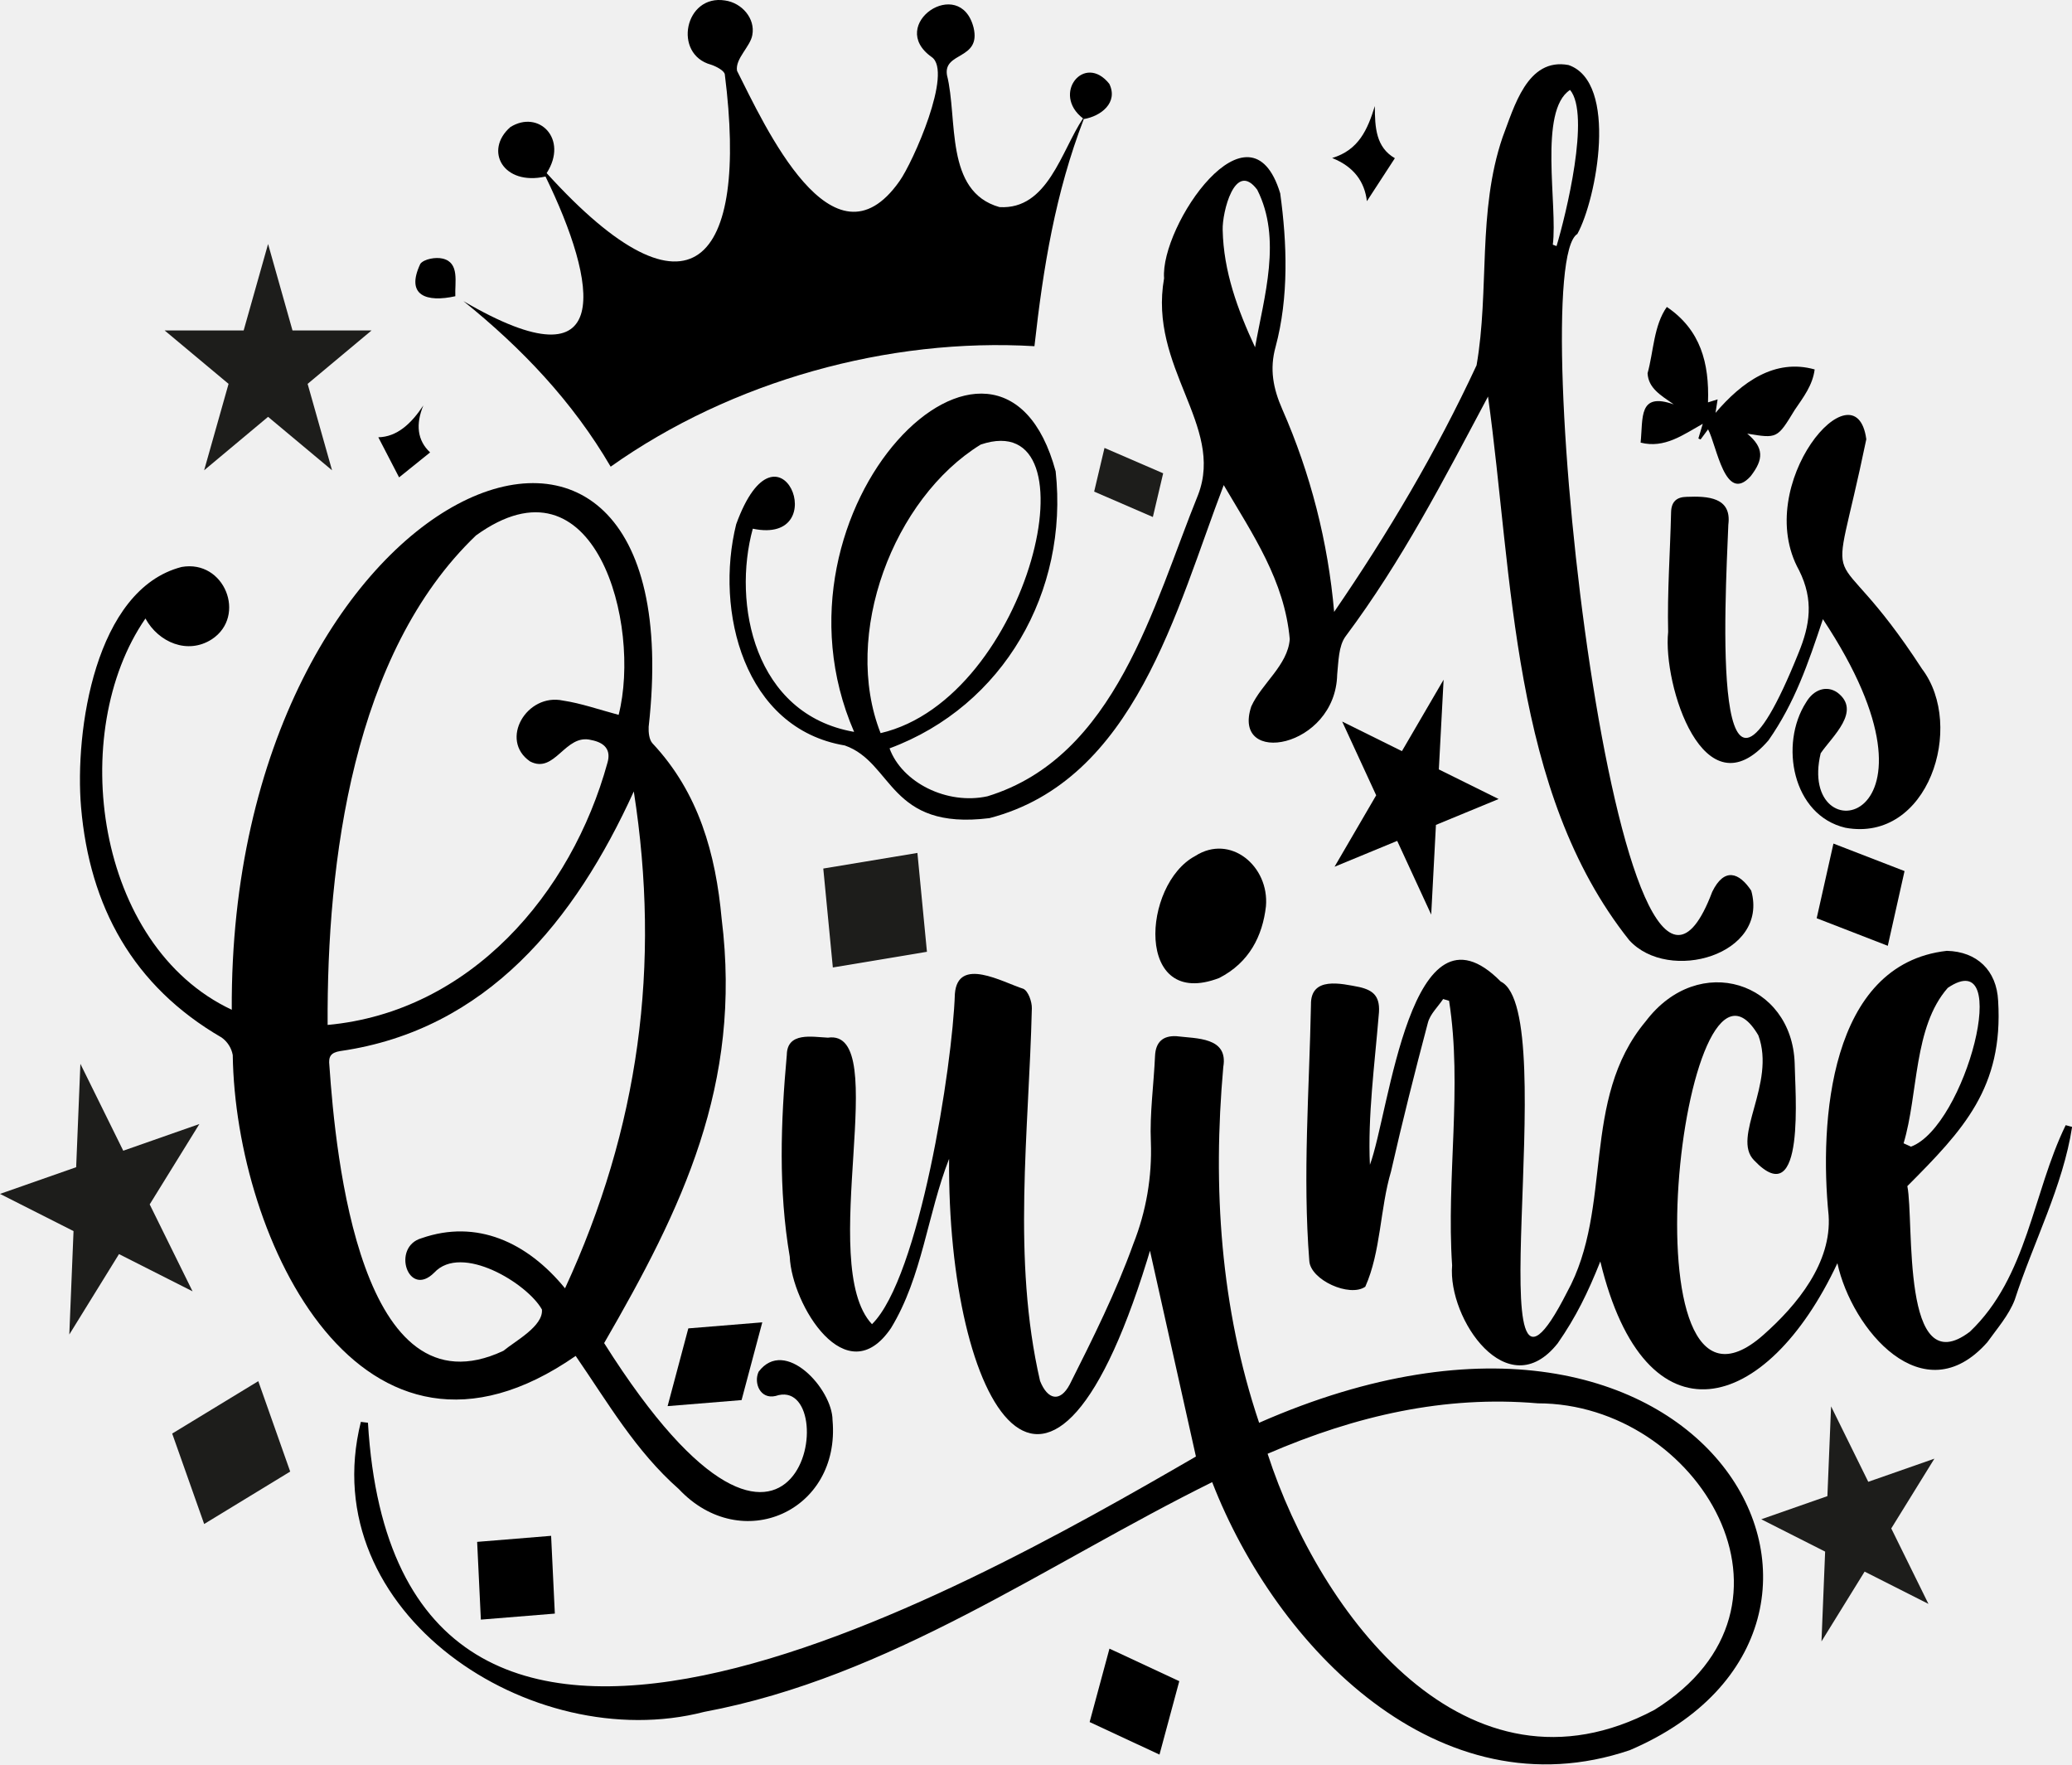
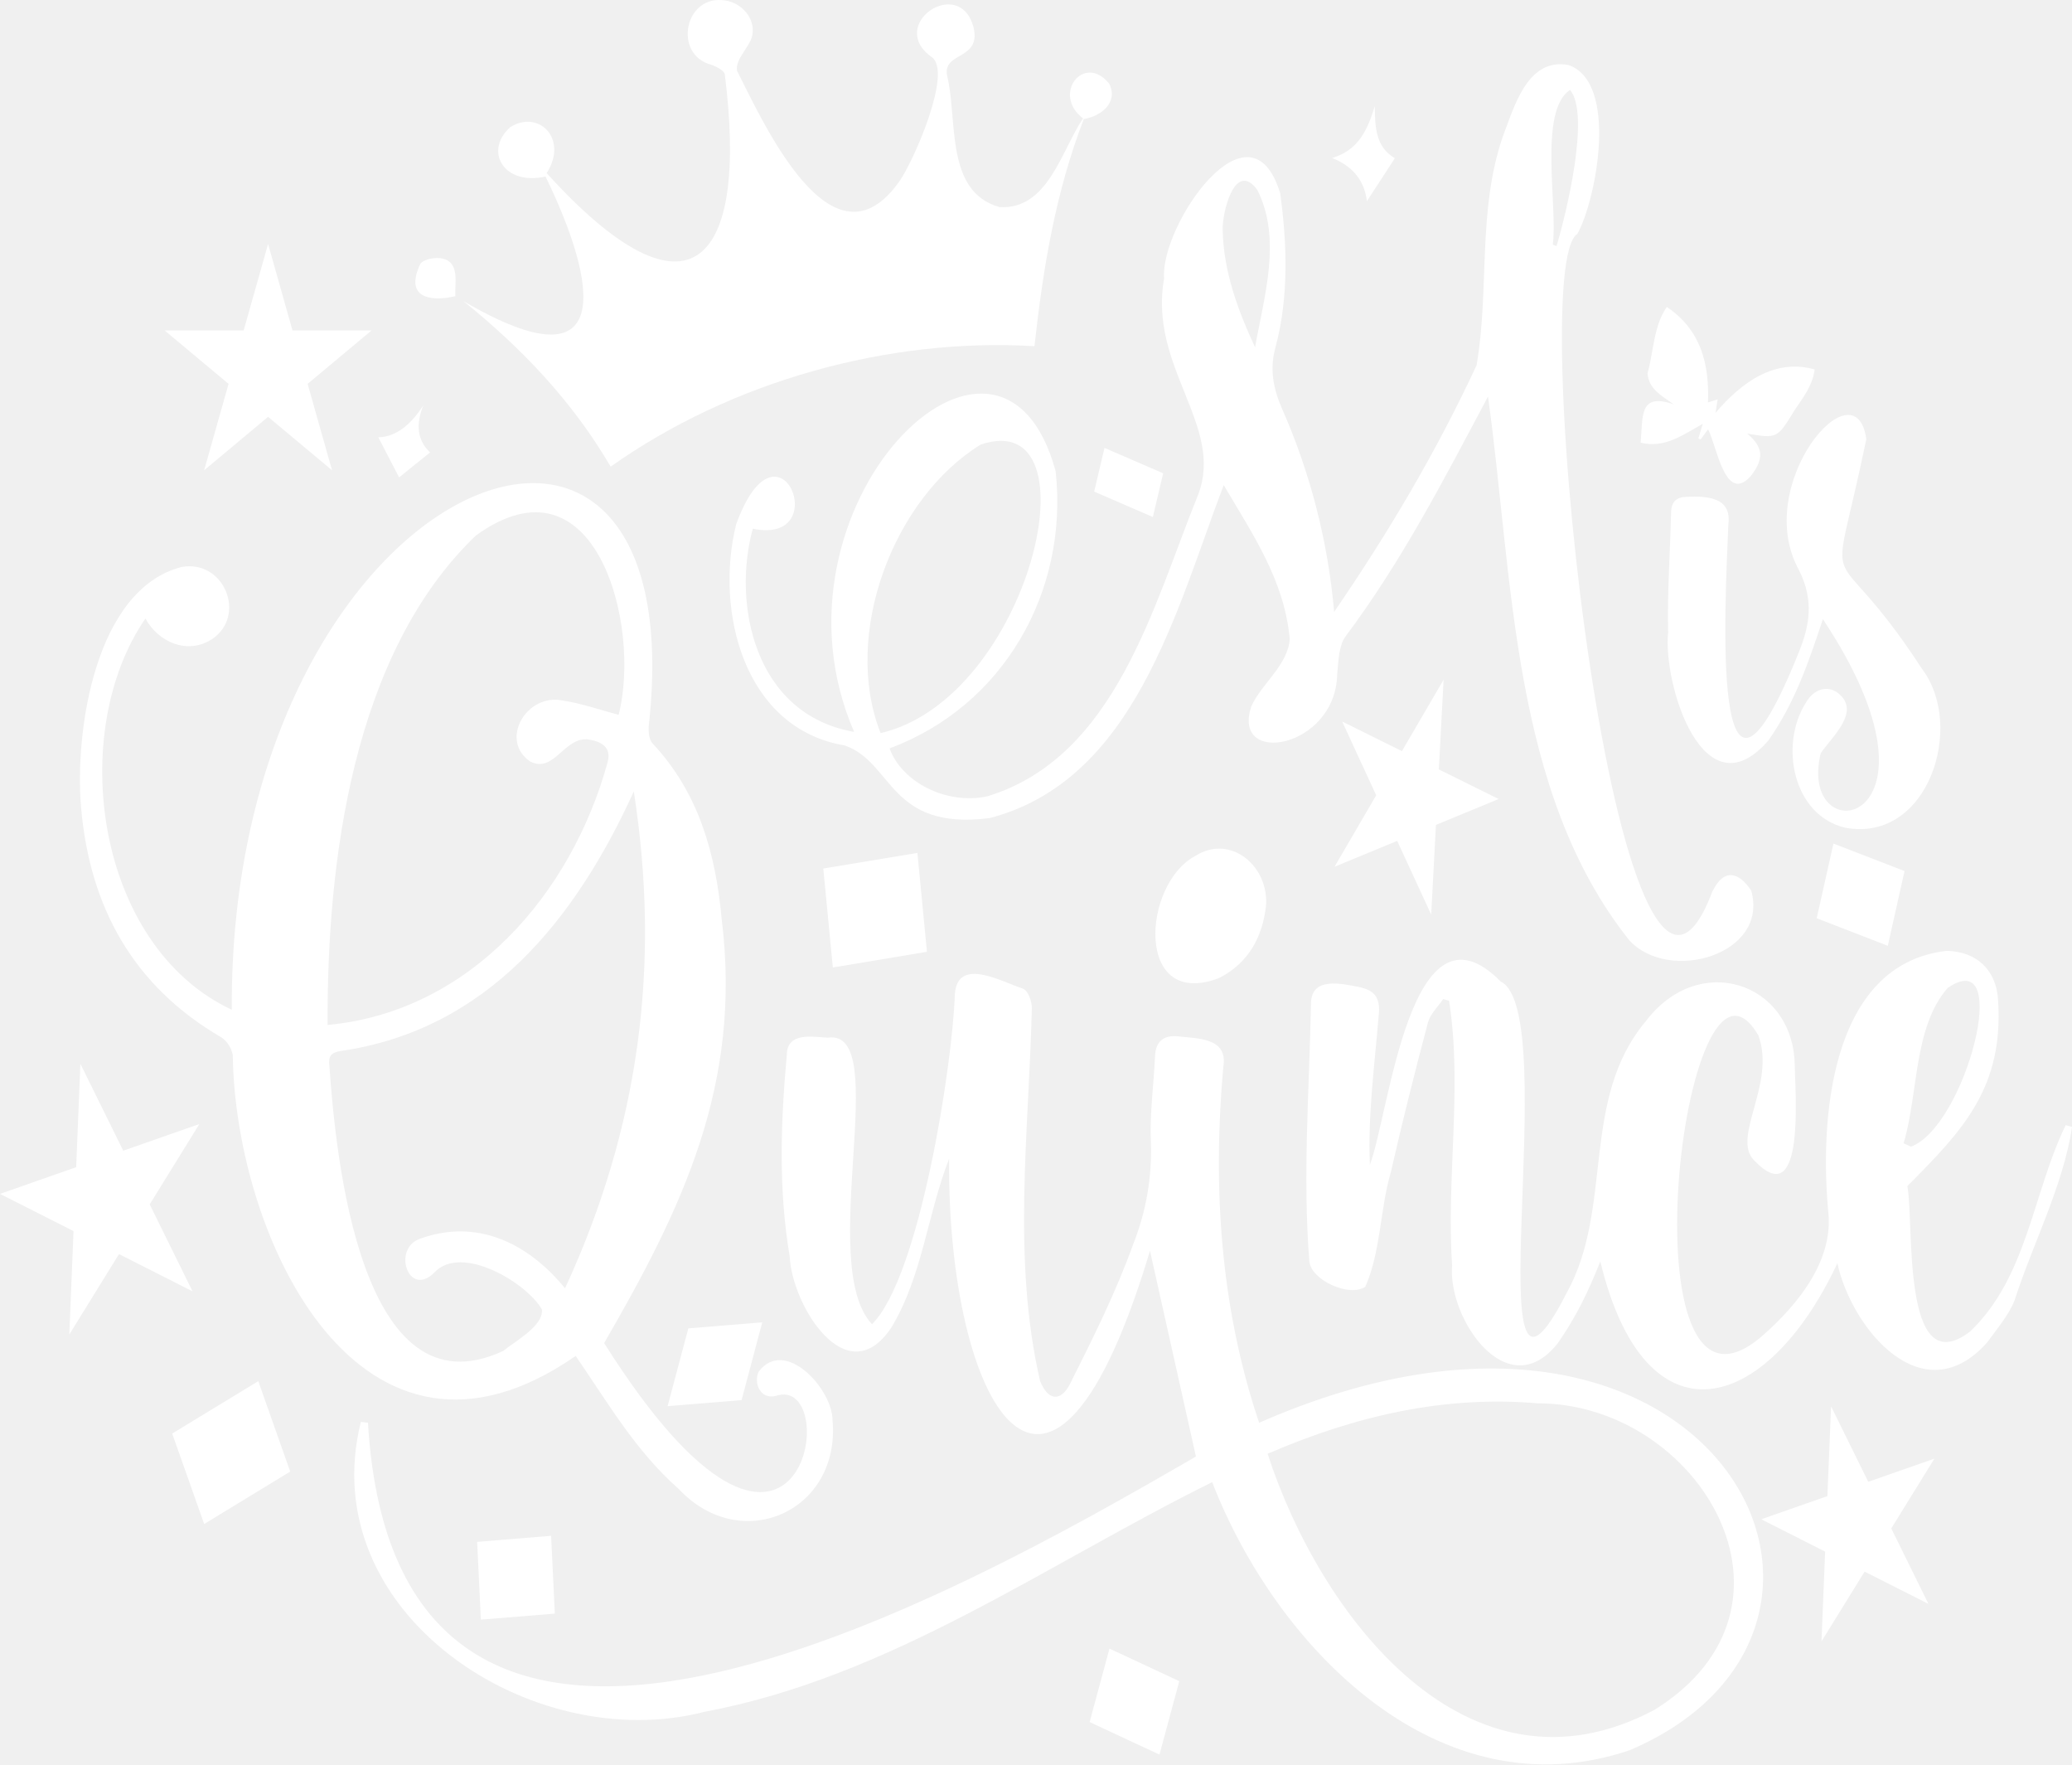
- <svg xmlns="http://www.w3.org/2000/svg" viewBox="0 0 613.46 522.24">
-   <polygon points="79.37 72.22 86.6 97.81 110.01 97.81 91.08 113.62 98.31 139.2 79.37 123.38 60.44 139.2 67.67 113.62 48.74 97.81 72.14 97.81 79.37 72.22" style="fill:#1d1d1b" />
+ <svg xmlns="http://www.w3.org/2000/svg" viewBox="0 0 613.46 522.24" fill="#ffffff">
+   <polygon points="79.37 72.22 86.6 97.81 110.01 97.81 91.08 113.62 98.31 139.2 79.37 123.38 60.44 139.2 67.67 113.62 48.74 97.81 72.14 97.81 79.37 72.22" style="fill:#ffffff" />
  <polygon points="427.41 201.18 426 227.74 443.7 236.5 425.14 244.16 423.74 270.71 413.67 248.89 395.12 256.55 407.45 235.4 397.38 213.57 415.07 222.33 427.41 201.18" />
-   <polygon points="23.8 314.88 36.49 340.6 59.03 332.7 44.32 356.49 57.01 382.22 35.23 371.2 20.52 395 21.77 364.39 0 353.38 22.55 345.48 23.8 314.88" style="fill:#1d1d1b" />
-   <polygon points="542.13 416.27 553.14 438.6 572.72 431.75 559.95 452.4 570.96 474.74 552.06 465.18 539.29 485.84 540.37 459.26 521.46 449.69 541.04 442.84 542.13 416.27" style="fill:#1d1d1b" />
-   <polygon points="85.92 435.57 60.45 451.09 50.98 424.32 76.47 408.81 85.92 435.57" style="fill:#1d1d1b" />
-   <polygon points="274.44 281.72 246.58 286.36 243.75 257.08 271.62 252.46 274.44 281.72" style="fill:#1d1d1b" />
-   <polygon points="341.33 153.03 323.95 145.51 327.01 132.58 344.38 140.09 341.33 153.03" style="fill:#1d1d1b" />
+   <polygon points="23.8 314.88 36.49 340.6 59.03 332.7 44.32 356.49 57.01 382.22 35.23 371.2 20.52 395 21.77 364.39 0 353.38 22.55 345.48 23.8 314.88" style="fill:#ffffff" />
+   <polygon points="542.13 416.27 553.14 438.6 572.72 431.75 559.95 452.4 570.96 474.74 552.06 465.18 539.29 485.84 540.37 459.26 521.46 449.69 541.04 442.84 542.13 416.27" style="fill:#ffffff" />
+   <polygon points="85.92 435.57 60.45 451.09 50.98 424.32 76.47 408.81 85.92 435.57" style="fill:#ffffff" />
+   <polygon points="274.44 281.72 246.58 286.36 243.75 257.08 271.62 252.46 274.44 281.72" style="fill:#ffffff" />
+   <polygon points="341.33 153.03 323.95 145.51 327.01 132.58 344.38 140.09 341.33 153.03" style="fill:#ffffff" />
  <polygon points="343.29 519.34 322.61 509.71 328.48 487.98 349.15 497.61 343.29 519.34" />
  <polygon points="164.27 477.61 142.37 479.39 141.27 456.38 163.17 454.59 164.27 477.61" />
  <polygon points="219.56 414.41 197.66 416.2 203.79 393.19 225.69 391.4 219.56 414.41" />
  <polygon points="558.92 279.95 537.87 271.79 542.83 249.69 563.88 257.83 558.92 279.95" />
  <path d="M170.44,401.34C107,445.4,69.71,367,68.91,312.27a8.17,8.17,0,0,0-3.29-5.17C39.38,291.88,26.53,268.35,24,238.93c-1.92-22.51,4.12-64.48,29.76-71.11,12.73-2.27,19.34,14.51,9,21.37-7.22,4.69-15.87.91-19.7-6.12-23.25,33.69-14.88,96.84,25.56,115.81-.84-157.62,138-213.55,123.43-83.76-.08,1.64.14,3.84,1.15,4.92,13.72,14.62,18.71,32.77,20.46,51.92,6.11,49.1-11.72,85.7-34.79,125.58,58.85,93.25,71.42,8.53,50.74,15.66-4.51,1.05-6.55-3.83-5-7.19,7.79-10.32,21.84,5.12,21.88,14.33,2.42,27-27,40.11-45.51,20.41C188.18,429.48,180,415.22,170.44,401.34Zm12.72-189.75c6.82-26.73-6.93-78.59-42.23-53.11C104.48,193.36,96.74,255,97,303.37c42.21-3.88,72.21-38.85,82.87-77.67,1.05-3.67-.73-5.89-4.87-6.67-7.71-1.94-10.68,10.2-18.07,6.34-9.19-6.33-1-20.34,9.79-18C172,208.16,177.23,210,183.16,211.59ZM167.29,381.33c21.9-47.42,28.41-95.54,20.36-147.07-17.35,38.1-43.46,70.6-86.89,76.84-2.86.46-3.55,1.64-3.24,4.28,1.84,26.72,9.22,104.31,51.54,84.44,3.44-2.87,11.85-7.29,11.39-12.22-4.3-7.71-23.8-19.64-31.89-10.91-7.71,7.71-12.76-7.63-3.73-10.2C141.11,360.82,156.09,367.63,167.29,381.33Z" />
  <path d="M372.79,421.13c134-58.91,195.34,60.42,109.73,96.91-56.4,19.09-104.58-30.27-123.63-79.34-49.31,24.39-95.33,57.69-150.4,68-51.11,13.18-115.73-29.35-101.65-85.84l2.1.26c8.67,145.19,174.58,50.87,245.14,10-4.68-21-9.29-41.6-13.9-62.23l.86-.55C310.88,470.72,280.4,415.32,281,343c-6.45,16.48-7.9,34.83-17.18,50.07-13.24,19.59-29.38-6.86-30-21.11-3.38-19.85-2.68-39.78-.87-59.73.11-6.84,7.45-5.32,12.17-5.09,19.3-2.87-3.53,67.17,13.05,84.81,14-13.78,23.85-76.47,24.54-97.77.87-11.19,14.19-3.42,20.26-1.51,1.45.64,2.59,3.83,2.53,5.81-.88,36.74-5.91,74.06,2.43,110.26,2.24,5.63,5.93,6.42,8.78,1.06,6.83-13.57,13.69-27.31,18.84-41.63A74.48,74.48,0,0,0,340.74,338c-.37-8.44.86-16.94,1.23-25.42.18-4.18,2.37-6.07,6.3-5.88,6,.74,15.44.23,13.91,9.11C359,351.43,361.31,387,372.79,421.13Zm2.51,9.17c15.45,47.65,59,105.31,114.56,75.79,49.23-30.64,13-90.72-34.56-90.72C427.75,413,401.46,419,375.3,430.3Z" />
  <path d="M440.56,117.37c-13.24,24.87-25.41,48.55-42.18,71-2.09,2.85-2.08,7.44-2.48,11.29-.49,21.9-31.41,27.34-25.43,9.43,3.06-6.77,10.82-12.19,11.39-19.91-1.56-17.34-10.86-30.83-19.55-45.6-14.07,36.83-26.26,87.4-69.37,98.58-29.83,3.72-28.4-16.46-42.82-21.51-29.92-5-38.52-39.86-32.16-65.47,12.61-34.74,29.25,6.39,4.92,1.31-6.08,22.13.38,55,30,60.14-28.86-66.54,43.27-137.84,59.67-77.12,3.86,35.49-15.36,69.45-49.18,82,3.66,10.09,17,16.82,29,14.18,38-11.65,49.07-56.49,62.39-89.32,7.77-20.48-14.76-37.58-10.11-64-1.18-15.56,25.44-54.61,34.38-25.15,2.05,14.81,2.57,30.78-1.36,45.42-1.84,6.61-.73,12.34,2,18.55A189.83,189.83,0,0,1,395,181.12c16-23.33,30.26-47.38,42.17-73,3.86-22.17.21-45.55,7.7-67.49,3.4-8.85,7.27-23.67,19.53-21.38,14.8,5.11,8.33,39.64,2.61,50-15.91,9.7,12.68,267,39.93,194.72,3.55-7.28,7.95-5.77,11.55-.35,5.31,19-24.43,27.52-36.13,14.66C447.4,234.37,448,170.73,440.56,117.37ZM260.72,217c44.23-10.28,64.63-97.19,29.65-85.42C264.51,147.48,249.2,187.79,260.72,217ZM371.59,102.79c2.68-15.07,8-32.09.64-46.63C365.6,47.29,361.82,63,362,68.05,362.25,80.29,366.41,91.66,371.59,102.79Zm88.15-30.37,1.11.42c2.77-9.26,10.09-38.95,4-46.22C455.43,32.73,461.24,60.94,459.74,72.42Z" />
  <path d="M405.59,344.77c5.78-15.36,12-81.32,38.74-54.24,18.66,9.14-8.73,147.68,19.6,92,13.89-25.2,3.87-57,23.32-80.23,15.73-20.78,43.31-11.6,44.1,12.4.07,7.81,3.37,44.88-12,28.76-6.83-6.86,6.53-22.66,1.25-37-22.42-38.16-41.11,126.36,1.48,88.67,10.05-8.88,20.28-21.41,19.32-35.42-2.77-27.56.15-74.36,35-78.27,8.93.21,14.76,5.79,15.19,14.79,1.58,25.67-10.27,38.19-26.88,54.85,2.09,10.46-1.95,58.61,18.52,43.09,17.07-16.25,18.55-41,28.36-61.13l1.9.51c-2.68,17.49-11.5,34.25-17,51.22-1.75,4.54-5.2,8.47-8.1,12.52-19,21.46-40.16-3.88-44.39-23.39-21,44.82-56.87,54.69-70.19-.52-3.71,9.28-7.16,16.37-12.62,24.23-14.82,18.71-32.6-7.21-31.26-23.07-1.75-26,3.1-52.79-.9-78.32l-1.76-.51c-1.54,2.31-3.83,4.42-4.51,7-3.87,14.59-7.56,29.24-10.91,44-3.28,11.05-3,23.79-7.63,34.15-4.65,3.23-16.2-2-16.57-7.62-2-25.27,0-50.59.49-75.88-.13-8.43,8.9-6.25,14.34-5.2,4.32,1,6.34,2.92,5.71,8.41C407,315.07,404.92,330.41,405.59,344.77Zm158-6.37,2.2,1c16.12-6,30.4-60.24,10.89-47C566.47,304,568,323.78,563.6,338.4Z" />
  <path d="M320.88,35.24c-8.41,21.87-12,43.81-14.61,67.23-43.11-2.58-89.66,10.26-125.47,35.66-11.29-19.31-26.31-35.08-43.59-49,45.53,26.61,39.62-5.47,24.3-36.88-12.54,2.82-18.26-7.71-10.43-14.62,8.38-5.28,17.3,3.44,10.77,13.61,42.81,47.17,59.76,26.39,52.75-29.19-.09-1.1-2.53-2.4-4.1-2.91-11.35-3.08-7.79-20.91,4.17-19,5,.71,9,5.35,8.07,10.22-.55,3.41-5.12,7-4.53,10.59,8.16,16.14,28.36,60.72,48.09,32.69,4-5.57,15.89-32.38,9.55-36.75-13.52-9.57,8.37-24.43,12.4-8.72,2.28,9.62-9,7.1-7.88,14.05,3.28,13-.78,34.47,15.55,39.08,14.3.86,18.28-16.63,24.73-26.25Z" />
  <path d="M539.71,183.27c-4.42,13.25-8.32,24.71-16.1,35.85-19.16,22.23-31.34-16.5-29.72-32.06-.28-11.79.6-23.6.87-35.41.07-3.18,1.65-4.54,4.62-4.59,6.24-.25,13.39.1,12.33,8.24-.92,23.1-5.55,103.46,20.8,37.93,3.32-8.12,4.58-15.54.15-24.41-14.13-25.42,16.82-61.53,19.9-38.81-11,53.17-11.84,24.36,16.51,68,12.85,16.94,1.84,51.48-22.69,47-15.74-3.69-19.58-24.78-11.66-37.1,2.34-4,6.2-5.05,9.24-2.95,7.31,5.47-1.45,12.95-4.91,18C531.84,253.13,580.72,245.05,539.71,183.27Z" />
  <path d="M505.71,127.08l-2.22,3-.65-.29,1.3-4.35c-5.8,3.23-11.31,7.38-18.4,5.57.76-7.47-.7-15,9.81-11.32-4-2.78-7.51-4.83-7.75-9.21,1.79-6.47,1.81-14.12,5.7-19.63,10,6.78,12.6,16.6,12.19,28.25l2.85-.89c-.17,1.08-.32,2.06-.63,4,7.78-9.13,17.57-16.18,29.36-12.86-.6,4.69-3.34,8.23-5.91,12-5.16,8.46-5.14,8.48-14.05,7,5,4.2,4.88,7.62,1,12.61C510.75,149.32,508.29,131.87,505.71,127.08Z" />
  <path d="M374.81,268.26c-1,8.76-4.93,16.66-13.85,21.22-25,9.57-22.86-27.73-7.08-36.12C364.27,246.7,375.84,256.37,374.81,268.26Z" />
  <path d="M407.05,31.39c0,6.36.33,12.2,5.93,15.44L404.7,59.55c-.67-5.73-3.82-10.21-10.29-12.78C402.31,44.41,404.92,38.29,407.05,31.39Z" />
  <path d="M125.34,120c-2.31,5.6-1.8,10.36,2,13.91l-9.18,7.39c-1.92-3.7-4-7.71-6.15-11.87C117.55,129.32,121.79,125.38,125.34,120Z" />
  <path d="M320.65,35.05c-9.4-7.23.39-19.5,7.78-10.24,2.73,5.57-2.49,9.61-7.55,10.43Z" />
  <path d="M134.81,87.68c-8.4,1.86-14.88-.08-10.34-9.63,1.17-1.42,4.56-2,6.58-1.51C136.17,77.73,134.61,83.63,134.81,87.68Z" />
</svg>
